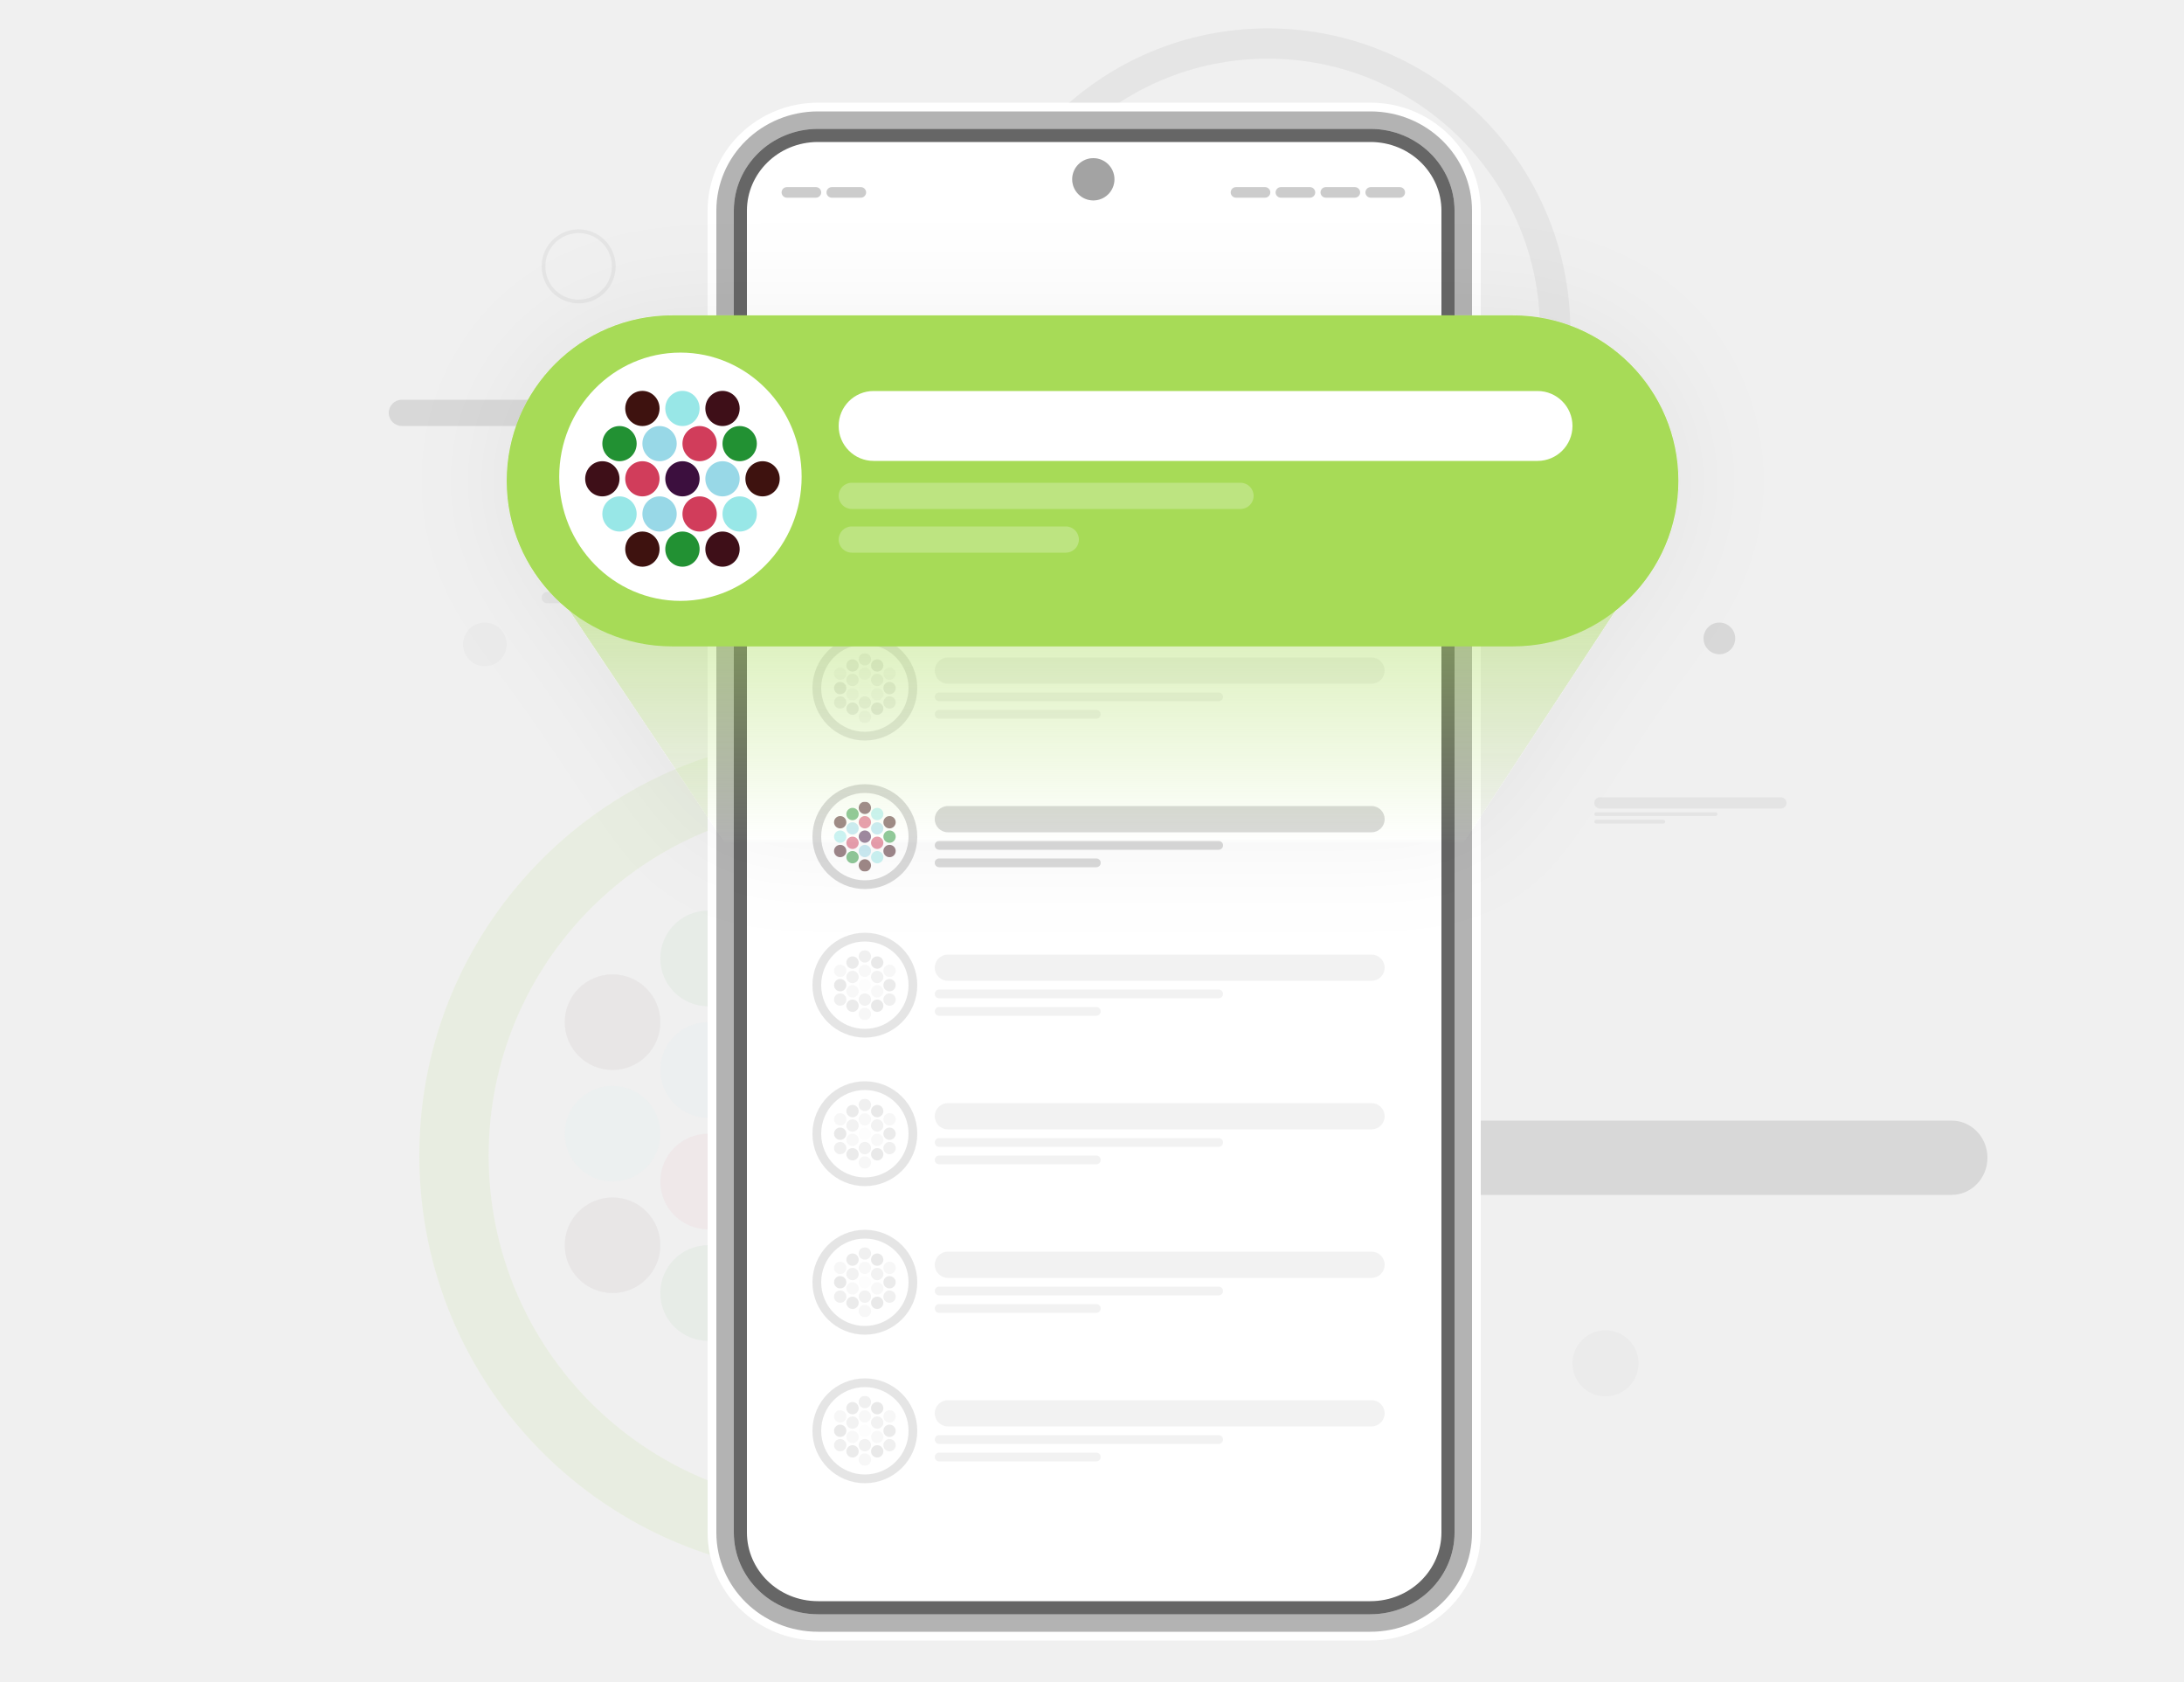
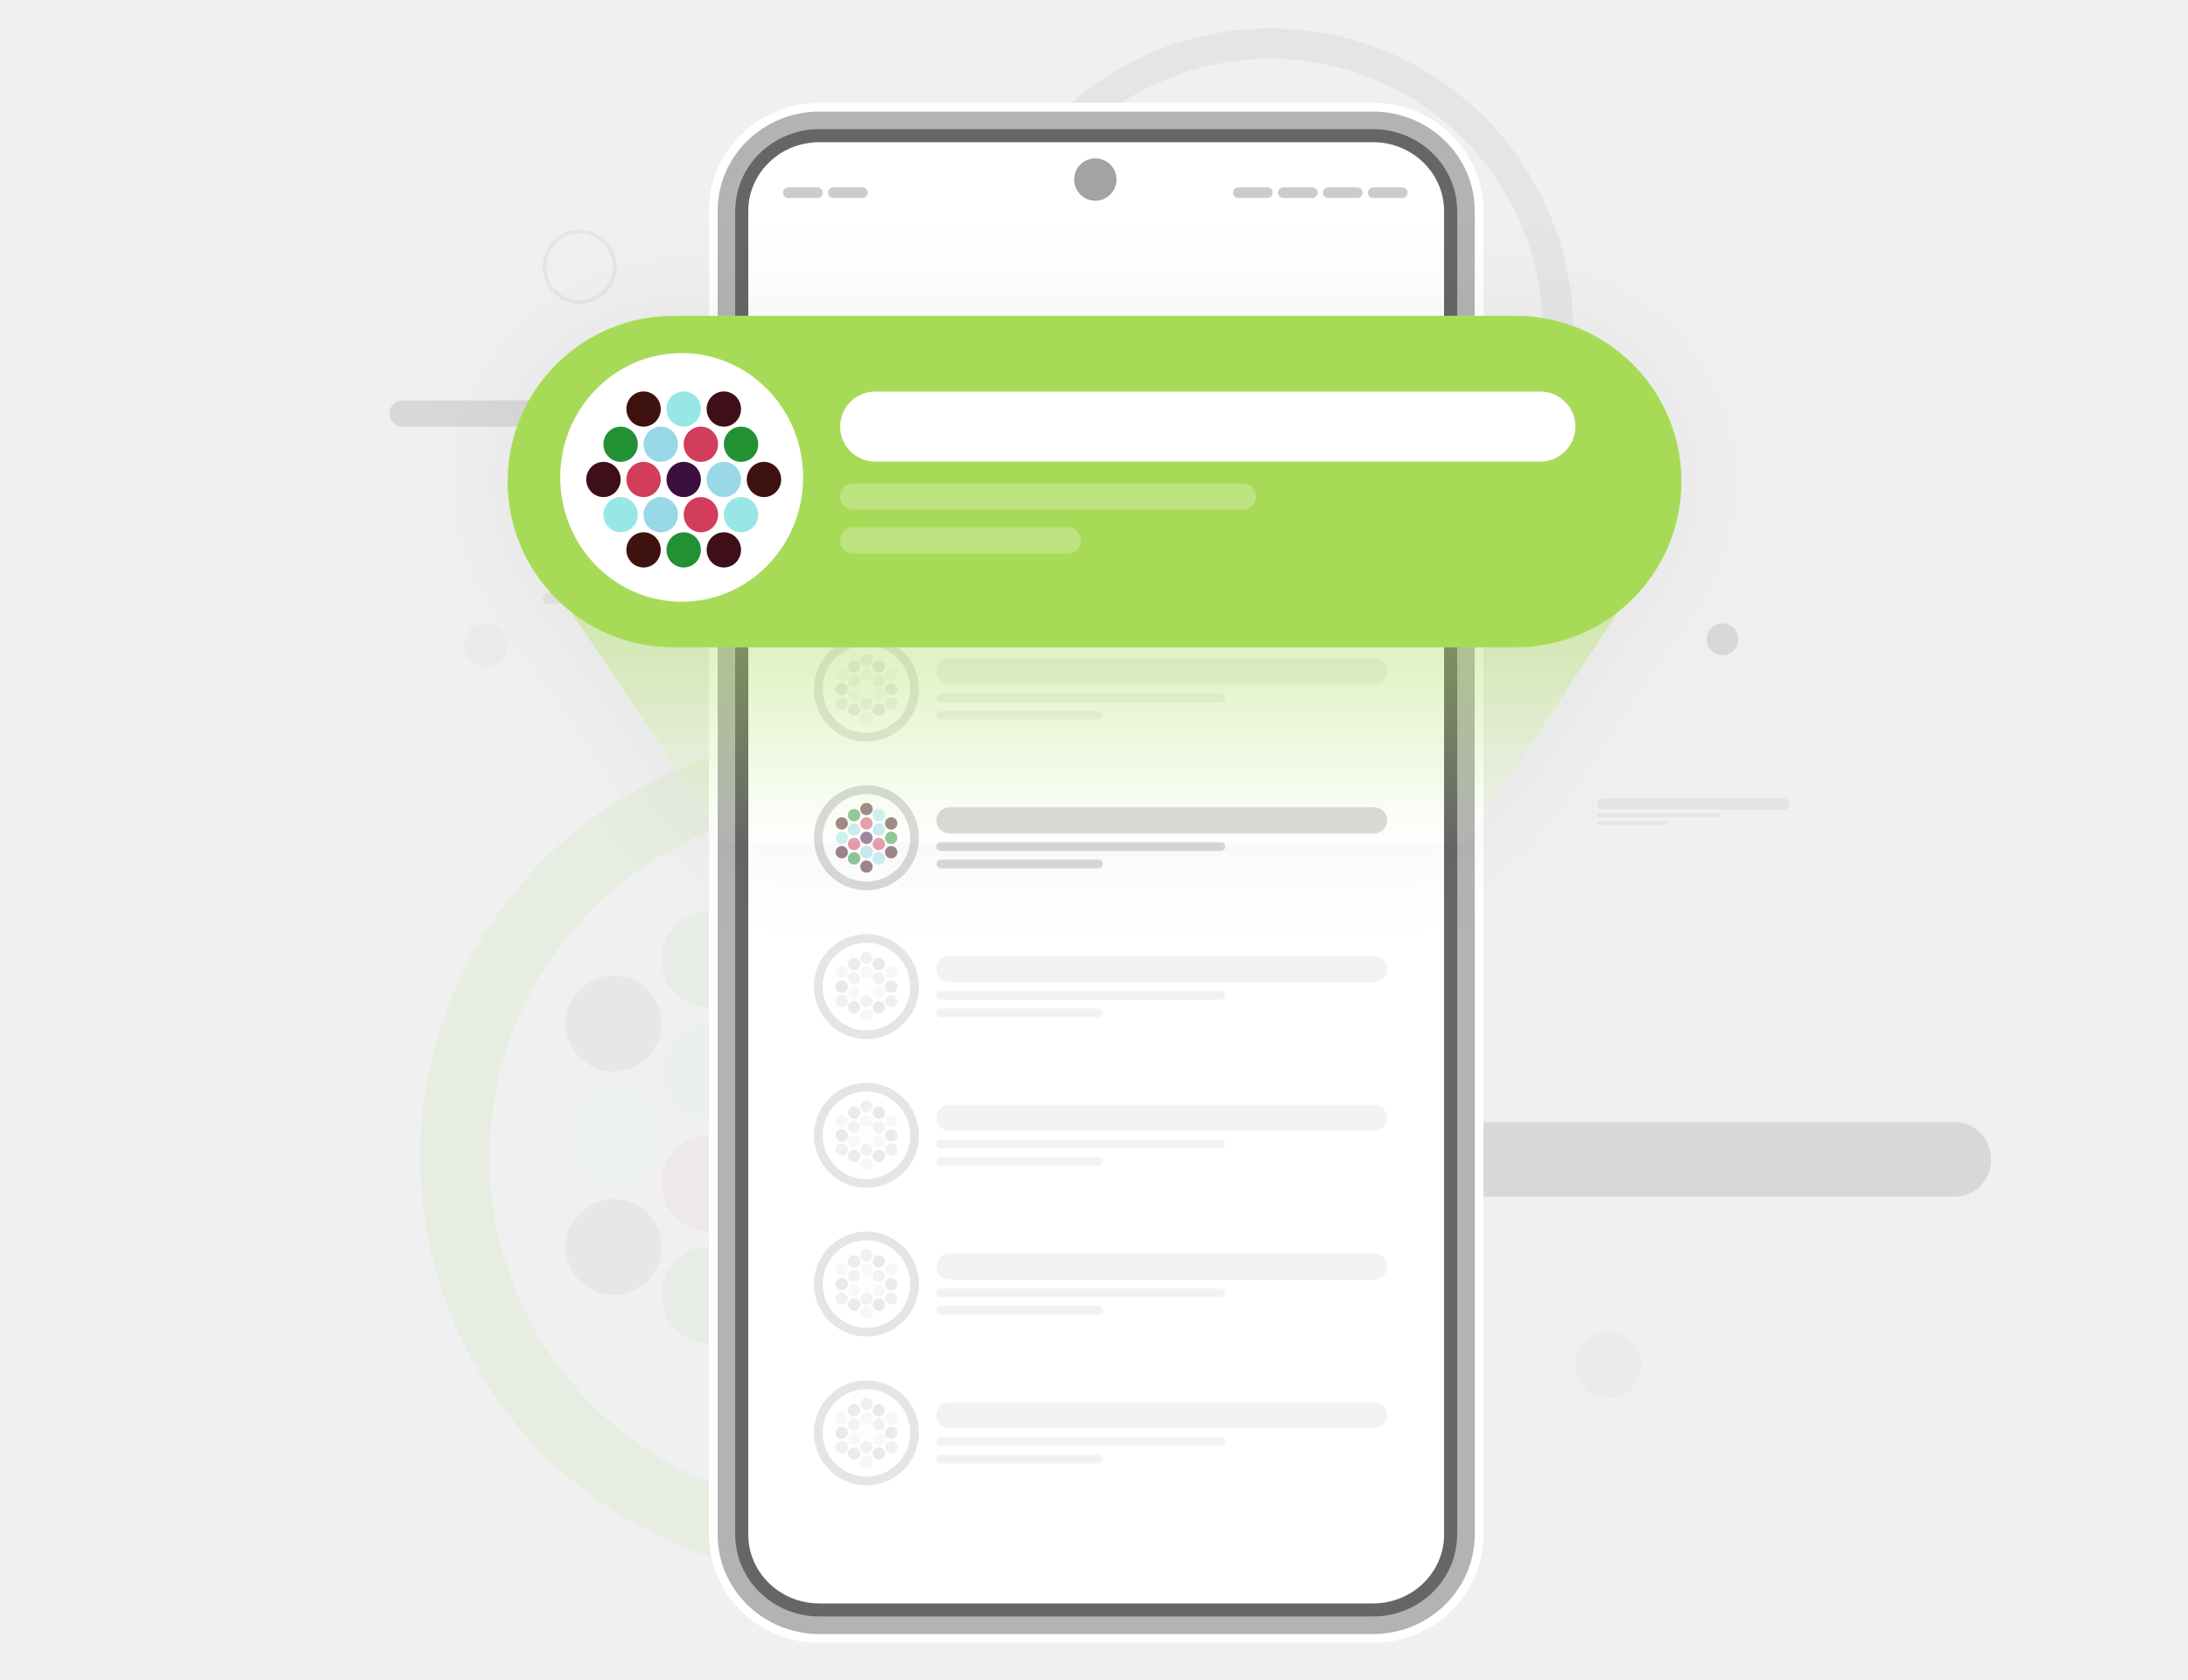
- <svg xmlns="http://www.w3.org/2000/svg" width="500" height="385" viewBox="0 0 500 385" fill="none">
+ <svg xmlns="http://www.w3.org/2000/svg" width="500" height="384" viewBox="0 0 500 384" fill="none">
  <path fill-rule="evenodd" clip-rule="evenodd" d="M290.251 138.077C324.672 138.077 352.577 110.172 352.577 75.751C352.577 41.329 324.672 13.425 290.251 13.425C255.829 13.425 227.925 41.329 227.925 75.751C227.925 110.172 255.829 138.077 290.251 138.077ZM290.251 145.002C328.497 145.002 359.502 113.997 359.502 75.751C359.502 37.505 328.497 6.5 290.251 6.5C252.005 6.5 221 37.505 221 75.751C221 113.997 252.005 145.002 290.251 145.002Z" fill="black" fill-opacity="0.05" />
  <circle cx="367.56" cy="312.06" r="7.56" fill="black" fill-opacity="0.02" />
  <circle cx="393.629" cy="146.129" r="3.629" fill="black" fill-opacity="0.1" />
  <path fill-rule="evenodd" clip-rule="evenodd" d="M132.467 68.588C136.676 68.588 140.088 65.176 140.088 60.967C140.088 56.759 136.676 53.347 132.467 53.347C128.259 53.347 124.847 56.759 124.847 60.967C124.847 65.176 128.259 68.588 132.467 68.588ZM132.467 69.435C137.144 69.435 140.935 65.644 140.935 60.967C140.935 56.291 137.144 52.5 132.467 52.5C127.791 52.5 124 56.291 124 60.967C124 65.644 127.791 69.435 132.467 69.435Z" fill="black" fill-opacity="0.05" />
  <path opacity="0.1" fill-rule="evenodd" clip-rule="evenodd" d="M192 344.627C236.253 344.627 272.127 308.753 272.127 264.5C272.127 220.247 236.253 184.373 192 184.373C147.747 184.373 111.873 220.247 111.873 264.5C111.873 308.753 147.747 344.627 192 344.627ZM192 360.5C245.019 360.5 288 317.519 288 264.5C288 211.481 245.019 168.5 192 168.5C138.981 168.5 96 211.481 96 264.5C96 317.519 138.981 360.5 192 360.5Z" fill="#A7DB57" />
  <rect opacity="0.5" x="89" y="91.5" width="103" height="6" rx="3" fill="black" fill-opacity="0.2" />
  <path opacity="0.5" d="M173 265C173 269.694 176.674 273.5 181.206 273.5H446.794C451.326 273.5 455 269.694 455 265V265C455 260.306 451.326 256.5 446.794 256.5H181.206C176.674 256.5 173 260.306 173 265V265Z" fill="black" fill-opacity="0.2" />
  <g opacity="0.5">
    <path d="M365 183.786C365 183.076 365.574 182.5 366.282 182.5H407.718C408.426 182.5 409 183.076 409 183.786C409 184.496 408.426 185.071 407.718 185.071H366.282C365.574 185.071 365 184.496 365 183.786Z" fill="black" fill-opacity="0.1" />
    <path d="M365 186.357C365 186.12 365.191 185.929 365.427 185.929H392.767C393.003 185.929 393.194 186.12 393.194 186.357C393.194 186.594 393.003 186.786 392.767 186.786H365.427C365.191 186.786 365 186.594 365 186.357Z" fill="black" fill-opacity="0.1" />
    <path d="M365 188.071C365 187.835 365.191 187.643 365.427 187.643H380.806C381.042 187.643 381.233 187.835 381.233 188.071C381.233 188.308 381.042 188.5 380.806 188.5H365.427C365.191 188.5 365 188.308 365 188.071Z" fill="black" fill-opacity="0.1" />
  </g>
  <g opacity="0.5">
    <path d="M168 136.786C168 136.076 167.426 135.5 166.718 135.5H125.282C124.574 135.5 124 136.076 124 136.786C124 137.496 124.574 138.071 125.282 138.071H166.718C167.426 138.071 168 137.496 168 136.786Z" fill="black" fill-opacity="0.1" />
    <path d="M168 139.357C168 139.12 167.809 138.929 167.573 138.929H140.233C139.997 138.929 139.806 139.12 139.806 139.357C139.806 139.594 139.997 139.786 140.233 139.786H167.573C167.809 139.786 168 139.594 168 139.357Z" fill="black" fill-opacity="0.1" />
    <path d="M168 141.071C168 140.835 167.809 140.643 167.573 140.643H152.194C151.958 140.643 151.767 140.835 151.767 141.071C151.767 141.308 151.958 141.5 152.194 141.5H167.573C167.809 141.5 168 141.308 168 141.071Z" fill="black" fill-opacity="0.1" />
  </g>
  <g opacity="0.05" clip-path="url(#clip0_919_72499)">
    <ellipse cx="184" cy="208.441" rx="10.941" ry="10.941" fill="#3E0F18" />
    <ellipse cx="162.117" cy="219.382" rx="10.941" ry="10.941" fill="#229133" />
    <ellipse cx="205.882" cy="219.382" rx="10.941" ry="10.941" fill="#98E7E7" />
    <circle cx="184" cy="233.971" r="10.941" fill="#D13D5B" />
    <ellipse cx="227.764" cy="233.971" rx="10.941" ry="10.941" fill="#3E120F" />
    <ellipse cx="140.235" cy="233.971" rx="10.941" ry="10.941" fill="#3E120F" />
    <ellipse cx="162.117" cy="244.912" rx="10.941" ry="10.941" fill="#98D8E7" />
    <ellipse cx="205.882" cy="244.912" rx="10.941" ry="10.941" fill="#98D8E7" />
    <ellipse cx="184" cy="285.029" rx="10.941" ry="10.941" fill="#98D8E7" />
    <ellipse cx="227.764" cy="285.029" rx="10.941" ry="10.941" fill="#3E0F18" />
    <ellipse cx="140.235" cy="285.029" rx="10.941" ry="10.941" fill="#3E0F18" />
    <ellipse cx="162.117" cy="295.971" rx="10.941" ry="10.941" fill="#229133" />
    <circle cx="205.882" cy="295.971" r="10.941" fill="#98E7E7" />
    <ellipse cx="184" cy="310.559" rx="10.941" ry="10.941" fill="#3E120F" />
    <ellipse cx="184" cy="259.5" rx="10.941" ry="10.941" fill="#3C0F3E" />
    <ellipse cx="227.764" cy="259.5" rx="10.941" ry="10.941" fill="#229133" />
    <ellipse cx="140.235" cy="259.5" rx="10.941" ry="10.941" fill="#98E7E7" />
    <ellipse cx="162.117" cy="270.441" rx="10.941" ry="10.941" fill="#D13D5B" />
    <ellipse cx="205.882" cy="270.441" rx="10.941" ry="10.941" fill="#D13D5B" />
  </g>
  <circle cx="111" cy="147.5" r="5" fill="black" fill-opacity="0.02" />
  <path d="M162 48.202C162 34.559 173.321 23.5 187.286 23.5H313.714C327.679 23.5 339 34.559 339 48.202V350.798C339 364.441 327.679 375.5 313.714 375.5H187.286C173.321 375.5 162 364.441 162 350.798V48.202Z" fill="white" />
  <path fill-rule="evenodd" clip-rule="evenodd" d="M187.286 25.5H313.714C326.619 25.5 337 35.708 337 48.202V350.798C337 363.292 326.619 373.5 313.714 373.5H187.286C174.381 373.5 164 363.292 164 350.798V48.202C164 35.708 174.381 25.5 187.286 25.5ZM187.286 29.5H313.714C324.498 29.5 333 38.004 333 48.202V350.798C333 360.996 324.498 369.5 313.714 369.5H187.286C176.502 369.5 168 360.996 168 350.798V48.202C168 38.004 176.502 29.5 187.286 29.5Z" fill="black" fill-opacity="0.3" />
  <path fill-rule="evenodd" clip-rule="evenodd" d="M187.286 29.5H313.714C324.498 29.5 333 38.004 333 48.202V350.798C333 360.996 324.498 369.5 313.714 369.5H187.286C176.502 369.5 168 360.996 168 350.798V48.202C168 38.004 176.502 29.5 187.286 29.5ZM187.286 32.5H313.714C322.908 32.5 330 39.727 330 48.202V350.798C330 359.273 322.908 366.5 313.714 366.5H187.286C178.092 366.5 171 359.273 171 350.798V48.202C171 39.727 178.092 32.5 187.286 32.5Z" fill="black" fill-opacity="0.6" />
  <rect x="178.935" y="42.83" width="9.072" height="2.419" rx="1.21" fill="black" fill-opacity="0.2" />
  <rect x="281.752" y="42.83" width="9.072" height="2.419" rx="1.21" fill="black" fill-opacity="0.2" />
  <rect x="302.316" y="42.83" width="9.072" height="2.419" rx="1.21" fill="black" fill-opacity="0.2" />
  <rect x="189.216" y="42.83" width="9.072" height="2.419" rx="1.21" fill="black" fill-opacity="0.2" />
  <rect x="292.034" y="42.83" width="9.072" height="2.419" rx="1.21" fill="black" fill-opacity="0.2" />
  <rect x="312.598" y="42.83" width="9.072" height="2.419" rx="1.21" fill="black" fill-opacity="0.2" />
  <circle cx="250.302" cy="41.039" r="4.838" fill="black" fill-opacity="0.2" />
  <g opacity="0.1" clip-path="url(#clip1_919_72499)">
    <ellipse cx="198" cy="82.912" rx="1.412" ry="1.412" fill="#666666" />
    <ellipse cx="195.176" cy="84.323" rx="1.412" ry="1.412" fill="#333333" />
    <ellipse cx="200.823" cy="84.323" rx="1.412" ry="1.412" fill="#222222" />
    <ellipse cx="198" cy="86.206" rx="1.412" ry="1.412" fill="#BBBBBB" />
    <ellipse cx="203.647" cy="86.206" rx="1.412" ry="1.412" fill="#AAAAAA" />
    <ellipse cx="192.353" cy="86.206" rx="1.412" ry="1.412" fill="#AAAAAA" />
    <ellipse cx="195.176" cy="87.618" rx="1.412" ry="1.412" fill="#777777" />
    <ellipse cx="200.823" cy="87.618" rx="1.412" ry="1.412" fill="#777777" />
    <ellipse cx="198" cy="92.794" rx="1.412" ry="1.412" fill="#777777" />
    <ellipse cx="203.647" cy="92.794" rx="1.412" ry="1.412" fill="#666666" />
    <ellipse cx="192.353" cy="92.794" rx="1.412" ry="1.412" fill="#666666" />
    <ellipse cx="195.176" cy="94.206" rx="1.412" ry="1.412" fill="#333333" />
    <ellipse cx="200.823" cy="94.206" rx="1.412" ry="1.412" fill="#222222" />
    <ellipse cx="198" cy="96.088" rx="1.412" ry="1.412" fill="#AAAAAA" />
    <ellipse cx="198" cy="89.5" rx="1.412" ry="1.412" fill="#EEEEEE" />
    <ellipse cx="203.647" cy="89.5" rx="1.412" ry="1.412" fill="#333333" />
    <ellipse cx="192.353" cy="89.5" rx="1.412" ry="1.412" fill="#222222" />
    <ellipse cx="195.176" cy="90.912" rx="1.412" ry="1.412" fill="#BBBBBB" />
    <circle cx="200.823" cy="90.912" r="1.412" fill="#BBBBBB" />
  </g>
  <circle opacity="0.5" cx="198" cy="89.5" r="11" stroke="black" stroke-opacity="0.2" stroke-width="2" />
  <rect opacity="0.5" x="214" y="82.5" width="103" height="6" rx="3" fill="black" fill-opacity="0.1" />
  <rect opacity="0.5" x="214" y="90.5" width="66" height="2" rx="1" fill="black" fill-opacity="0.1" />
  <rect opacity="0.5" x="214" y="94.5" width="38" height="2" rx="1" fill="black" fill-opacity="0.1" />
  <g opacity="0.1" clip-path="url(#clip2_919_72499)">
    <ellipse cx="198" cy="150.912" rx="1.412" ry="1.412" fill="#666666" />
    <ellipse cx="195.176" cy="152.324" rx="1.412" ry="1.412" fill="#333333" />
    <ellipse cx="200.823" cy="152.324" rx="1.412" ry="1.412" fill="#222222" />
    <ellipse cx="198" cy="154.206" rx="1.412" ry="1.412" fill="#BBBBBB" />
    <ellipse cx="203.647" cy="154.206" rx="1.412" ry="1.412" fill="#AAAAAA" />
    <ellipse cx="192.353" cy="154.206" rx="1.412" ry="1.412" fill="#AAAAAA" />
    <ellipse cx="195.176" cy="155.618" rx="1.412" ry="1.412" fill="#777777" />
    <ellipse cx="200.823" cy="155.618" rx="1.412" ry="1.412" fill="#777777" />
    <ellipse cx="198" cy="160.794" rx="1.412" ry="1.412" fill="#777777" />
    <ellipse cx="203.647" cy="160.794" rx="1.412" ry="1.412" fill="#666666" />
    <ellipse cx="192.353" cy="160.794" rx="1.412" ry="1.412" fill="#666666" />
    <ellipse cx="195.176" cy="162.206" rx="1.412" ry="1.412" fill="#333333" />
    <ellipse cx="200.823" cy="162.206" rx="1.412" ry="1.412" fill="#222222" />
    <ellipse cx="198" cy="164.088" rx="1.412" ry="1.412" fill="#AAAAAA" />
    <ellipse cx="198" cy="157.5" rx="1.412" ry="1.412" fill="#EEEEEE" />
    <ellipse cx="203.647" cy="157.5" rx="1.412" ry="1.412" fill="#333333" />
    <ellipse cx="192.353" cy="157.5" rx="1.412" ry="1.412" fill="#222222" />
    <ellipse cx="195.176" cy="158.912" rx="1.412" ry="1.412" fill="#BBBBBB" />
    <circle cx="200.823" cy="158.912" r="1.412" fill="#BBBBBB" />
  </g>
  <circle opacity="0.5" cx="198" cy="157.5" r="11" stroke="black" stroke-opacity="0.2" stroke-width="2" />
  <rect opacity="0.5" x="214" y="150.5" width="103" height="6" rx="3" fill="black" fill-opacity="0.1" />
  <rect opacity="0.5" x="214" y="158.5" width="66" height="2" rx="1" fill="black" fill-opacity="0.1" />
  <rect opacity="0.5" x="214" y="162.5" width="38" height="2" rx="1" fill="black" fill-opacity="0.1" />
  <g opacity="0.1" clip-path="url(#clip3_919_72499)">
    <ellipse cx="198" cy="218.912" rx="1.412" ry="1.412" fill="#666666" />
    <ellipse cx="195.176" cy="220.324" rx="1.412" ry="1.412" fill="#333333" />
    <ellipse cx="200.823" cy="220.324" rx="1.412" ry="1.412" fill="#222222" />
    <ellipse cx="198" cy="222.206" rx="1.412" ry="1.412" fill="#BBBBBB" />
    <ellipse cx="203.647" cy="222.206" rx="1.412" ry="1.412" fill="#AAAAAA" />
    <ellipse cx="192.353" cy="222.206" rx="1.412" ry="1.412" fill="#AAAAAA" />
    <ellipse cx="195.176" cy="223.618" rx="1.412" ry="1.412" fill="#777777" />
    <ellipse cx="200.823" cy="223.618" rx="1.412" ry="1.412" fill="#777777" />
    <ellipse cx="198" cy="228.794" rx="1.412" ry="1.412" fill="#777777" />
    <ellipse cx="203.647" cy="228.794" rx="1.412" ry="1.412" fill="#666666" />
    <ellipse cx="192.353" cy="228.794" rx="1.412" ry="1.412" fill="#666666" />
    <ellipse cx="195.176" cy="230.206" rx="1.412" ry="1.412" fill="#333333" />
    <ellipse cx="200.823" cy="230.206" rx="1.412" ry="1.412" fill="#222222" />
    <ellipse cx="198" cy="232.088" rx="1.412" ry="1.412" fill="#AAAAAA" />
    <ellipse cx="198" cy="225.5" rx="1.412" ry="1.412" fill="#EEEEEE" />
    <ellipse cx="203.647" cy="225.5" rx="1.412" ry="1.412" fill="#333333" />
    <ellipse cx="192.353" cy="225.5" rx="1.412" ry="1.412" fill="#222222" />
    <ellipse cx="195.176" cy="226.912" rx="1.412" ry="1.412" fill="#BBBBBB" />
    <circle cx="200.823" cy="226.912" r="1.412" fill="#BBBBBB" />
  </g>
  <circle opacity="0.5" cx="198" cy="225.5" r="11" stroke="black" stroke-opacity="0.2" stroke-width="2" />
  <rect opacity="0.5" x="214" y="218.5" width="103" height="6" rx="3" fill="black" fill-opacity="0.1" />
  <rect opacity="0.5" x="214" y="226.5" width="66" height="2" rx="1" fill="black" fill-opacity="0.1" />
  <rect opacity="0.5" x="214" y="230.5" width="38" height="2" rx="1" fill="black" fill-opacity="0.1" />
  <g opacity="0.1" clip-path="url(#clip4_919_72499)">
    <ellipse cx="198" cy="286.912" rx="1.412" ry="1.412" fill="#666666" />
    <ellipse cx="195.176" cy="288.324" rx="1.412" ry="1.412" fill="#333333" />
    <ellipse cx="200.823" cy="288.324" rx="1.412" ry="1.412" fill="#222222" />
    <ellipse cx="198" cy="290.206" rx="1.412" ry="1.412" fill="#BBBBBB" />
    <ellipse cx="203.647" cy="290.206" rx="1.412" ry="1.412" fill="#AAAAAA" />
    <ellipse cx="192.353" cy="290.206" rx="1.412" ry="1.412" fill="#AAAAAA" />
    <ellipse cx="195.176" cy="291.618" rx="1.412" ry="1.412" fill="#777777" />
    <ellipse cx="200.823" cy="291.618" rx="1.412" ry="1.412" fill="#777777" />
    <ellipse cx="198" cy="296.794" rx="1.412" ry="1.412" fill="#777777" />
    <ellipse cx="203.647" cy="296.794" rx="1.412" ry="1.412" fill="#666666" />
    <ellipse cx="192.353" cy="296.794" rx="1.412" ry="1.412" fill="#666666" />
    <ellipse cx="195.176" cy="298.206" rx="1.412" ry="1.412" fill="#333333" />
    <ellipse cx="200.823" cy="298.206" rx="1.412" ry="1.412" fill="#222222" />
    <ellipse cx="198" cy="300.088" rx="1.412" ry="1.412" fill="#AAAAAA" />
    <ellipse cx="198" cy="293.5" rx="1.412" ry="1.412" fill="#EEEEEE" />
    <ellipse cx="203.647" cy="293.5" rx="1.412" ry="1.412" fill="#333333" />
    <ellipse cx="192.353" cy="293.5" rx="1.412" ry="1.412" fill="#222222" />
    <ellipse cx="195.176" cy="294.912" rx="1.412" ry="1.412" fill="#BBBBBB" />
    <circle cx="200.823" cy="294.912" r="1.412" fill="#BBBBBB" />
  </g>
  <circle opacity="0.5" cx="198" cy="293.5" r="11" stroke="black" stroke-opacity="0.2" stroke-width="2" />
  <rect opacity="0.5" x="214" y="286.5" width="103" height="6" rx="3" fill="black" fill-opacity="0.1" />
  <rect opacity="0.5" x="214" y="294.5" width="66" height="2" rx="1" fill="black" fill-opacity="0.1" />
  <rect opacity="0.5" x="214" y="298.5" width="38" height="2" rx="1" fill="black" fill-opacity="0.1" />
  <g opacity="0.1" clip-path="url(#clip5_919_72499)">
    <ellipse cx="198" cy="116.912" rx="1.412" ry="1.412" fill="#666666" />
    <ellipse cx="195.176" cy="118.324" rx="1.412" ry="1.412" fill="#333333" />
    <ellipse cx="200.823" cy="118.324" rx="1.412" ry="1.412" fill="#222222" />
    <ellipse cx="198" cy="120.206" rx="1.412" ry="1.412" fill="#BBBBBB" />
    <ellipse cx="203.647" cy="120.206" rx="1.412" ry="1.412" fill="#AAAAAA" />
    <ellipse cx="192.353" cy="120.206" rx="1.412" ry="1.412" fill="#AAAAAA" />
    <ellipse cx="195.176" cy="121.618" rx="1.412" ry="1.412" fill="#777777" />
    <ellipse cx="200.823" cy="121.618" rx="1.412" ry="1.412" fill="#777777" />
    <ellipse cx="198" cy="126.794" rx="1.412" ry="1.412" fill="#777777" />
    <ellipse cx="203.647" cy="126.794" rx="1.412" ry="1.412" fill="#666666" />
    <ellipse cx="192.353" cy="126.794" rx="1.412" ry="1.412" fill="#666666" />
    <ellipse cx="195.176" cy="128.206" rx="1.412" ry="1.412" fill="#333333" />
    <ellipse cx="200.823" cy="128.206" rx="1.412" ry="1.412" fill="#222222" />
    <ellipse cx="198" cy="130.088" rx="1.412" ry="1.412" fill="#AAAAAA" />
    <ellipse cx="198" cy="123.5" rx="1.412" ry="1.412" fill="#EEEEEE" />
    <ellipse cx="203.647" cy="123.5" rx="1.412" ry="1.412" fill="#333333" />
    <ellipse cx="192.353" cy="123.5" rx="1.412" ry="1.412" fill="#222222" />
    <ellipse cx="195.176" cy="124.912" rx="1.412" ry="1.412" fill="#BBBBBB" />
    <circle cx="200.823" cy="124.912" r="1.412" fill="#BBBBBB" />
  </g>
  <circle opacity="0.5" cx="198" cy="123.5" r="11" stroke="black" stroke-opacity="0.2" stroke-width="2" />
  <rect opacity="0.5" x="214" y="116.5" width="103" height="6" rx="3" fill="black" fill-opacity="0.1" />
  <rect opacity="0.5" x="214" y="124.5" width="66" height="2" rx="1" fill="black" fill-opacity="0.1" />
  <rect opacity="0.5" x="214" y="128.5" width="38" height="2" rx="1" fill="black" fill-opacity="0.1" />
  <g opacity="0.5" clip-path="url(#clip6_919_72499)">
    <ellipse cx="198" cy="184.912" rx="1.412" ry="1.412" fill="#3E0F18" />
    <ellipse cx="195.176" cy="186.324" rx="1.412" ry="1.412" fill="#229133" />
    <ellipse cx="200.823" cy="186.324" rx="1.412" ry="1.412" fill="#98E7E7" />
    <ellipse cx="198" cy="188.206" rx="1.412" ry="1.412" fill="#D13D5B" />
    <ellipse cx="203.647" cy="188.206" rx="1.412" ry="1.412" fill="#3E120F" />
    <ellipse cx="192.353" cy="188.206" rx="1.412" ry="1.412" fill="#3E120F" />
    <ellipse cx="195.176" cy="189.618" rx="1.412" ry="1.412" fill="#98D8E7" />
    <ellipse cx="200.823" cy="189.618" rx="1.412" ry="1.412" fill="#98D8E7" />
    <ellipse cx="198" cy="194.794" rx="1.412" ry="1.412" fill="#98D8E7" />
    <ellipse cx="203.647" cy="194.794" rx="1.412" ry="1.412" fill="#3E0F18" />
    <ellipse cx="192.353" cy="194.794" rx="1.412" ry="1.412" fill="#3E0F18" />
    <ellipse cx="195.176" cy="196.206" rx="1.412" ry="1.412" fill="#229133" />
    <ellipse cx="200.823" cy="196.206" rx="1.412" ry="1.412" fill="#98E7E7" />
    <ellipse cx="198" cy="198.088" rx="1.412" ry="1.412" fill="#3E120F" />
    <ellipse cx="198" cy="191.5" rx="1.412" ry="1.412" fill="#3C0F3E" />
    <ellipse cx="203.647" cy="191.5" rx="1.412" ry="1.412" fill="#229133" />
    <ellipse cx="192.353" cy="191.5" rx="1.412" ry="1.412" fill="#98E7E7" />
    <ellipse cx="195.176" cy="192.912" rx="1.412" ry="1.412" fill="#D13D5B" />
    <circle cx="200.823" cy="192.912" r="1.412" fill="#D13D5B" />
  </g>
  <circle opacity="0.5" cx="198" cy="191.5" r="11" stroke="black" stroke-opacity="0.3" stroke-width="2" />
  <rect opacity="0.5" x="214" y="184.5" width="103" height="6" rx="3" fill="black" fill-opacity="0.3" />
  <rect opacity="0.5" x="214" y="192.5" width="66" height="2" rx="1" fill="black" fill-opacity="0.3" />
  <rect opacity="0.5" x="214" y="196.5" width="38" height="2" rx="1" fill="black" fill-opacity="0.3" />
  <g opacity="0.1" clip-path="url(#clip7_919_72499)">
    <ellipse cx="198" cy="252.912" rx="1.412" ry="1.412" fill="#666666" />
    <ellipse cx="195.176" cy="254.324" rx="1.412" ry="1.412" fill="#333333" />
    <ellipse cx="200.823" cy="254.324" rx="1.412" ry="1.412" fill="#222222" />
    <ellipse cx="198" cy="256.206" rx="1.412" ry="1.412" fill="#BBBBBB" />
    <ellipse cx="203.647" cy="256.206" rx="1.412" ry="1.412" fill="#AAAAAA" />
    <ellipse cx="192.353" cy="256.206" rx="1.412" ry="1.412" fill="#AAAAAA" />
    <ellipse cx="195.176" cy="257.618" rx="1.412" ry="1.412" fill="#777777" />
    <ellipse cx="200.823" cy="257.618" rx="1.412" ry="1.412" fill="#777777" />
    <ellipse cx="198" cy="262.794" rx="1.412" ry="1.412" fill="#777777" />
    <ellipse cx="203.647" cy="262.794" rx="1.412" ry="1.412" fill="#666666" />
    <ellipse cx="192.353" cy="262.794" rx="1.412" ry="1.412" fill="#666666" />
    <ellipse cx="195.176" cy="264.206" rx="1.412" ry="1.412" fill="#333333" />
    <ellipse cx="200.823" cy="264.206" rx="1.412" ry="1.412" fill="#222222" />
    <ellipse cx="198" cy="266.088" rx="1.412" ry="1.412" fill="#AAAAAA" />
    <ellipse cx="198" cy="259.5" rx="1.412" ry="1.412" fill="#EEEEEE" />
    <ellipse cx="203.647" cy="259.5" rx="1.412" ry="1.412" fill="#333333" />
    <ellipse cx="192.353" cy="259.5" rx="1.412" ry="1.412" fill="#222222" />
    <ellipse cx="195.176" cy="260.912" rx="1.412" ry="1.412" fill="#BBBBBB" />
    <circle cx="200.823" cy="260.912" r="1.412" fill="#BBBBBB" />
  </g>
  <circle opacity="0.5" cx="198" cy="259.5" r="11" stroke="black" stroke-opacity="0.2" stroke-width="2" />
  <rect opacity="0.5" x="214" y="252.5" width="103" height="6" rx="3" fill="black" fill-opacity="0.1" />
  <rect opacity="0.5" x="214" y="260.5" width="66" height="2" rx="1" fill="black" fill-opacity="0.1" />
  <rect opacity="0.5" x="214" y="264.5" width="38" height="2" rx="1" fill="black" fill-opacity="0.1" />
  <g opacity="0.1" clip-path="url(#clip8_919_72499)">
    <ellipse cx="198" cy="320.912" rx="1.412" ry="1.412" fill="#666666" />
    <ellipse cx="195.176" cy="322.324" rx="1.412" ry="1.412" fill="#333333" />
    <ellipse cx="200.823" cy="322.324" rx="1.412" ry="1.412" fill="#222222" />
    <ellipse cx="198" cy="324.206" rx="1.412" ry="1.412" fill="#BBBBBB" />
    <ellipse cx="203.647" cy="324.206" rx="1.412" ry="1.412" fill="#AAAAAA" />
    <ellipse cx="192.353" cy="324.206" rx="1.412" ry="1.412" fill="#AAAAAA" />
    <ellipse cx="195.176" cy="325.618" rx="1.412" ry="1.412" fill="#777777" />
    <ellipse cx="200.823" cy="325.618" rx="1.412" ry="1.412" fill="#777777" />
    <ellipse cx="198" cy="330.794" rx="1.412" ry="1.412" fill="#777777" />
    <ellipse cx="203.647" cy="330.794" rx="1.412" ry="1.412" fill="#666666" />
    <ellipse cx="192.353" cy="330.794" rx="1.412" ry="1.412" fill="#666666" />
    <ellipse cx="195.176" cy="332.206" rx="1.412" ry="1.412" fill="#333333" />
    <ellipse cx="200.823" cy="332.206" rx="1.412" ry="1.412" fill="#222222" />
    <ellipse cx="198" cy="334.088" rx="1.412" ry="1.412" fill="#AAAAAA" />
    <ellipse cx="198" cy="327.5" rx="1.412" ry="1.412" fill="#EEEEEE" />
    <ellipse cx="203.647" cy="327.5" rx="1.412" ry="1.412" fill="#333333" />
    <ellipse cx="192.353" cy="327.5" rx="1.412" ry="1.412" fill="#222222" />
    <ellipse cx="195.176" cy="328.912" rx="1.412" ry="1.412" fill="#BBBBBB" />
    <circle cx="200.823" cy="328.912" r="1.412" fill="#BBBBBB" />
  </g>
  <circle opacity="0.5" cx="198" cy="327.5" r="11" stroke="black" stroke-opacity="0.2" stroke-width="2" />
  <rect opacity="0.5" x="214" y="320.5" width="103" height="6" rx="3" fill="black" fill-opacity="0.1" />
  <rect opacity="0.5" x="214" y="328.5" width="66" height="2" rx="1" fill="black" fill-opacity="0.1" />
  <rect opacity="0.5" x="214" y="332.5" width="38" height="2" rx="1" fill="black" fill-opacity="0.1" />
  <circle cx="250.302" cy="41.039" r="4.838" fill="black" fill-opacity="0.2" />
  <g filter="url(#filter0_d_919_72499)">
    <path d="M333 196H168L119.5 123.5H380.5L333 196Z" fill="url(#paint0_linear_919_72499)" />
    <rect x="116" y="72.18" width="268.25" height="75.776" rx="37.888" fill="#A7DB57" />
    <ellipse rx="28.416" ry="27.75" transform="matrix(4.26869e-08 1 1 -4.47605e-08 155.776 109.121)" fill="white" />
    <g clip-path="url(#clip9_919_72499)">
      <ellipse rx="4.025" ry="3.93" transform="matrix(4.26869e-08 1 1 -4.47605e-08 137.897 109.594)" fill="#3E0F18" />
      <ellipse rx="4.025" ry="3.93" transform="matrix(4.26869e-08 1 1 -4.47605e-08 141.827 101.544)" fill="#229133" />
      <ellipse rx="4.025" ry="3.93" transform="matrix(4.26869e-08 1 1 -4.47605e-08 141.827 117.643)" fill="#98E7E7" />
      <ellipse rx="4.025" ry="3.93" transform="matrix(4.26869e-08 1 1 -4.47605e-08 147.068 109.594)" fill="#D13D5B" />
      <ellipse rx="4.025" ry="3.93" transform="matrix(4.26869e-08 1 1 -4.47605e-08 147.068 125.692)" fill="#3E120F" />
      <ellipse rx="4.025" ry="3.93" transform="matrix(4.26869e-08 1 1 -4.47605e-08 147.068 93.4948)" fill="#3E120F" />
      <ellipse rx="4.025" ry="3.93" transform="matrix(4.26869e-08 1 1 -4.47605e-08 150.998 101.544)" fill="#98D8E7" />
      <ellipse rx="4.025" ry="3.93" transform="matrix(4.26869e-08 1 1 -4.47605e-08 150.998 117.643)" fill="#98D8E7" />
      <ellipse rx="4.025" ry="3.93" transform="matrix(4.26869e-08 1 1 -4.47605e-08 165.409 109.594)" fill="#98D8E7" />
      <ellipse rx="4.025" ry="3.93" transform="matrix(4.26869e-08 1 1 -4.47605e-08 165.409 125.692)" fill="#3E0F18" />
      <ellipse rx="4.025" ry="3.93" transform="matrix(4.26869e-08 1 1 -4.47605e-08 165.409 93.4948)" fill="#3E0F18" />
      <ellipse rx="4.025" ry="3.93" transform="matrix(4.26869e-08 1 1 -4.47605e-08 169.34 101.544)" fill="#229133" />
      <ellipse rx="4.025" ry="3.93" transform="matrix(4.26869e-08 1 1 -4.47605e-08 169.34 117.643)" fill="#98E7E7" />
      <ellipse rx="4.025" ry="3.93" transform="matrix(4.26869e-08 1 1 -4.47605e-08 174.58 109.594)" fill="#3E120F" />
      <ellipse rx="4.025" ry="3.93" transform="matrix(4.26869e-08 1 1 -4.47605e-08 156.238 109.594)" fill="#3C0F3E" />
      <ellipse rx="4.025" ry="3.93" transform="matrix(4.26869e-08 1 1 -4.47605e-08 156.238 125.692)" fill="#229133" />
      <ellipse rx="4.025" ry="3.93" transform="matrix(4.26869e-08 1 1 -4.47605e-08 156.238 93.4948)" fill="#98E7E7" />
      <ellipse rx="4.025" ry="3.93" transform="matrix(4.26869e-08 1 1 -4.47605e-08 160.169 101.544)" fill="#D13D5B" />
      <ellipse rx="4.025" ry="3.93" transform="matrix(4.26869e-08 1 1 -4.47605e-08 160.169 117.643)" fill="#D13D5B" />
    </g>
    <rect x="192" y="89.5" width="168" height="16" rx="8" fill="white" />
    <rect x="192" y="110.5" width="95" height="6" rx="3" fill="white" fill-opacity="0.25" />
    <rect x="192" y="120.5" width="55" height="6" rx="3" fill="white" fill-opacity="0.25" />
  </g>
  <defs>
    <filter id="filter0_d_919_72499" x="91" y="47.18" width="318.25" height="173.82" filterUnits="userSpaceOnUse" color-interpolation-filters="sRGB">
      <feFlood flood-opacity="0" result="BackgroundImageFix" />
      <feColorMatrix in="SourceAlpha" type="matrix" values="0 0 0 0 0 0 0 0 0 0 0 0 0 0 0 0 0 0 127 0" result="hardAlpha" />
      <feOffset />
      <feGaussianBlur stdDeviation="12.5" />
      <feComposite in2="hardAlpha" operator="out" />
      <feColorMatrix type="matrix" values="0 0 0 0 0 0 0 0 0 0 0 0 0 0 0 0 0 0 0.05 0" />
      <feBlend mode="normal" in2="BackgroundImageFix" result="effect1_dropShadow_919_72499" />
      <feBlend mode="normal" in="SourceGraphic" in2="effect1_dropShadow_919_72499" result="shape" />
    </filter>
    <linearGradient id="paint0_linear_919_72499" x1="240" y1="69.5" x2="240" y2="193" gradientUnits="userSpaceOnUse">
      <stop stop-color="#A7DB57" />
      <stop offset="1" stop-color="#A7DB57" stop-opacity="0" />
    </linearGradient>
    <clipPath id="clip0_919_72499">
      <rect width="124" height="124" fill="white" transform="translate(122 197.5)" />
    </clipPath>
    <clipPath id="clip1_919_72499">
      <rect width="16" height="16" fill="white" transform="translate(190 81.5)" />
    </clipPath>
    <clipPath id="clip2_919_72499">
      <rect width="16" height="16" fill="white" transform="translate(190 149.5)" />
    </clipPath>
    <clipPath id="clip3_919_72499">
      <rect width="16" height="16" fill="white" transform="translate(190 217.5)" />
    </clipPath>
    <clipPath id="clip4_919_72499">
      <rect width="16" height="16" fill="white" transform="translate(190 285.5)" />
    </clipPath>
    <clipPath id="clip5_919_72499">
      <rect width="16" height="16" fill="white" transform="translate(190 115.5)" />
    </clipPath>
    <clipPath id="clip6_919_72499">
      <rect width="16" height="16" fill="white" transform="translate(190 183.5)" />
    </clipPath>
    <clipPath id="clip7_919_72499">
      <rect width="16" height="16" fill="white" transform="translate(190 251.5)" />
    </clipPath>
    <clipPath id="clip8_919_72499">
      <rect width="16" height="16" fill="white" transform="translate(190 319.5)" />
    </clipPath>
    <clipPath id="clip9_919_72499">
      <rect width="45.613" height="44.544" fill="white" transform="matrix(4.26869e-08 1 1 -4.47605e-08 133.966 86.7872)" />
    </clipPath>
  </defs>
</svg>
